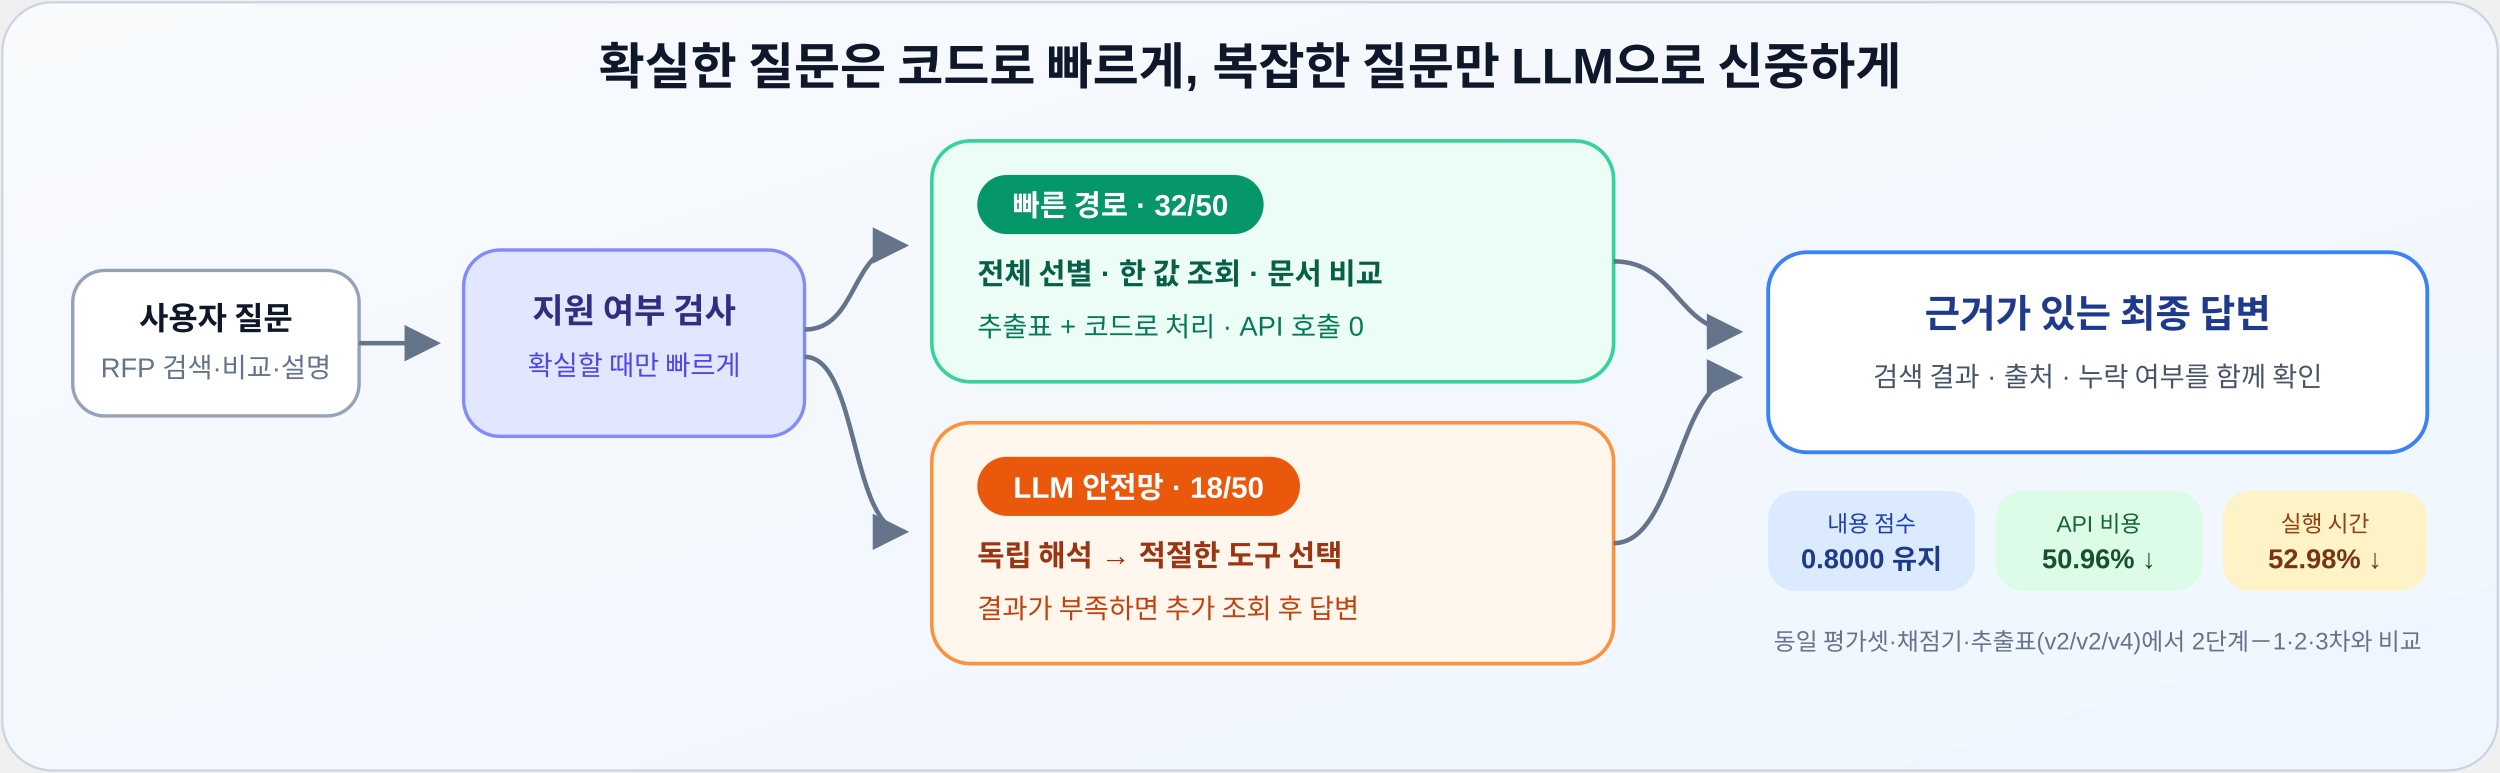
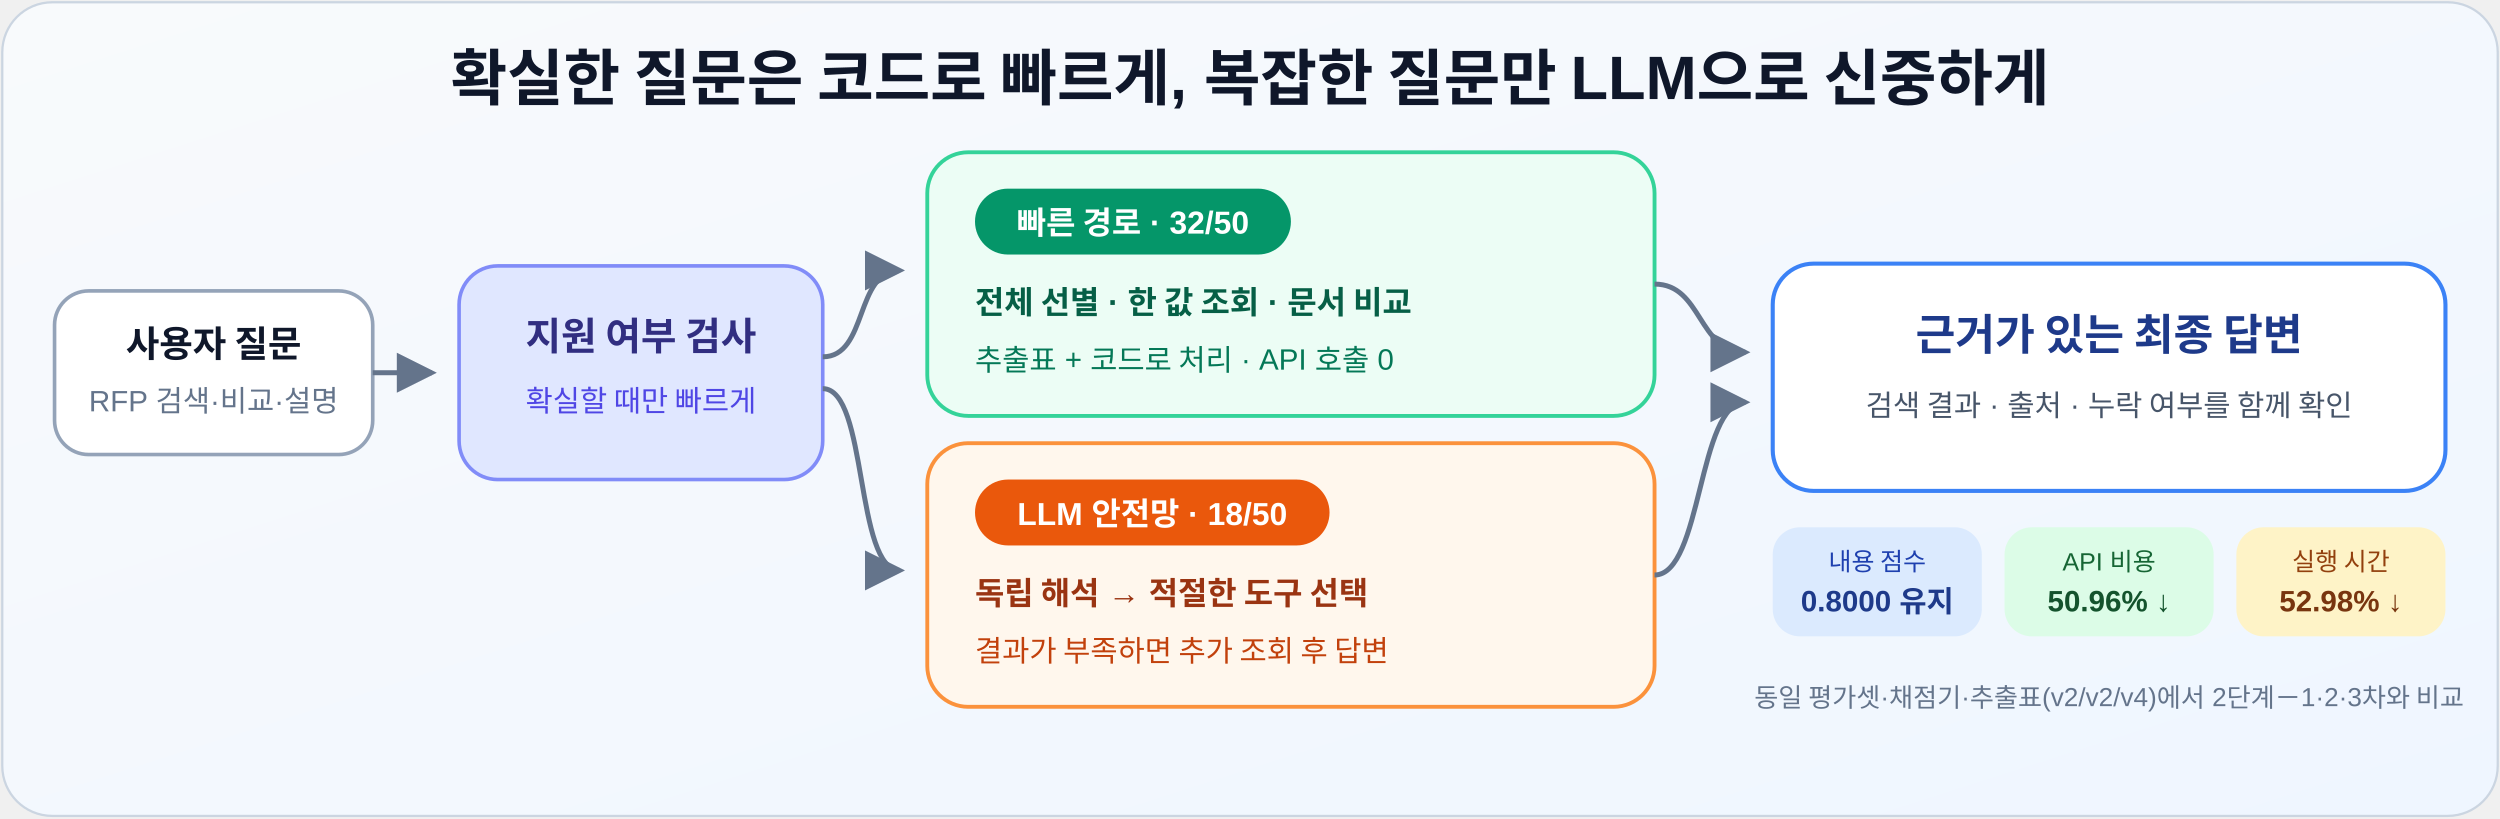
- <svg xmlns="http://www.w3.org/2000/svg" width="1100" height="340" viewBox="0 0 1100 340" role="img" aria-labelledby="title desc">
+ <svg xmlns="http://www.w3.org/2000/svg" width="1100" height="360" viewBox="0 0 1100 360" role="img" aria-labelledby="title desc">
  <defs>
    <marker id="arrow" markerWidth="8" markerHeight="8" refX="7" refY="4" orient="auto">
      <path d="M0,0 L8,4 L0,8 Z" fill="#64748B" />
    </marker>
    <linearGradient id="bg" x1="0" y1="0" x2="1" y2="1">
      <stop offset="0" stop-color="#F8FAFC" />
      <stop offset="1" stop-color="#EFF6FF" />
    </linearGradient>
  </defs>
-   <rect x="1" y="1" width="1098" height="338" rx="22" fill="url(#bg)" stroke="#CBD5E1" />
-   <text x="550" y="37" text-anchor="middle" font-family="Pretendard, Noto Sans KR, Arial, sans-serif" font-size="22" font-weight="700" fill="#0F172A">
+   <rect x="1" y="1" width="1098" height="358" rx="22" fill="url(#bg)" stroke="#CBD5E1" />
+   <text x="550" y="44" text-anchor="middle" font-family="Pretendard, Noto Sans KR, Arial, sans-serif" font-size="27" font-weight="700" fill="#0F172A">
    확실한 질문은 코드로 빠르게, 복잡한 질문만 LLM으로 신중하게
  </text>
-   <rect x="32" y="119" width="126" height="64" rx="14" fill="#FFFFFF" stroke="#94A3B8" stroke-width="1.5" />
-   <text x="95" y="145" text-anchor="middle" font-family="Pretendard, Noto Sans KR, Arial, sans-serif" font-size="14" font-weight="700" fill="#0F172A">사용자 질문</text>
-   <text x="95" y="166" text-anchor="middle" font-family="Pretendard, Noto Sans KR, Arial, sans-serif" font-size="12" fill="#64748B">RFP 검색·비교·설명</text>
-   <line x1="158" y1="151" x2="192" y2="151" stroke="#64748B" stroke-width="2" marker-end="url(#arrow)" />
-   <rect x="204" y="110" width="150" height="82" rx="16" fill="#E0E7FF" stroke="#818CF8" stroke-width="1.5" />
-   <text x="279" y="142" text-anchor="middle" font-family="Pretendard, Noto Sans KR, Arial, sans-serif" font-size="15" font-weight="700" fill="#312E81">지원 여부 검사</text>
-   <text x="279" y="165" text-anchor="middle" font-family="Pretendard, Noto Sans KR, Arial, sans-serif" font-size="12" fill="#4F46E5">확실할 때만 빠르게</text>
-   <path d="M354 145 C378 145 374 108 398 108" fill="none" stroke="#64748B" stroke-width="2" marker-end="url(#arrow)" />
-   <path d="M354 157 C378 157 374 234 398 234" fill="none" stroke="#64748B" stroke-width="2" marker-end="url(#arrow)" />
-   <rect x="410" y="62" width="300" height="106" rx="17" fill="#ECFDF5" stroke="#34D399" stroke-width="1.6" />
-   <rect x="430" y="77" width="126" height="26" rx="13" fill="#059669" />
-   <text x="493" y="95" text-anchor="middle" font-family="Pretendard, Noto Sans KR, Arial, sans-serif" font-size="13" font-weight="700" fill="#FFFFFF">빠른 경로 · 32/50</text>
-   <text x="430" y="125" font-family="Pretendard, Noto Sans KR, Arial, sans-serif" font-size="13" font-weight="600" fill="#065F46">전체 선별 · 한 값 조회 · 문서 비교</text>
-   <text x="430" y="148" font-family="Pretendard, Noto Sans KR, Arial, sans-serif" font-size="12" fill="#047857">추출표 + 코드로 처리 · API 호출 0</text>
-   <rect x="410" y="186" width="300" height="106" rx="17" fill="#FFF7ED" stroke="#FB923C" stroke-width="1.6" />
-   <rect x="430" y="201" width="142" height="26" rx="13" fill="#EA580C" />
-   <text x="501" y="219" text-anchor="middle" font-family="Pretendard, Noto Sans KR, Arial, sans-serif" font-size="13" font-weight="700" fill="#FFFFFF">LLM 안전망 · 18/50</text>
-   <text x="430" y="249" font-family="Pretendard, Noto Sans KR, Arial, sans-serif" font-size="13" font-weight="600" fill="#9A3412">독립 해석 → 적절한 도구 선택</text>
-   <text x="430" y="272" font-family="Pretendard, Noto Sans KR, Arial, sans-serif" font-size="12" fill="#C2410C">결과가 부족하면 추가 조회 후 답변</text>
-   <path d="M710 115 C738 115 738 146 765 146" fill="none" stroke="#64748B" stroke-width="2" marker-end="url(#arrow)" />
-   <path d="M710 239 C738 239 738 166 765 166" fill="none" stroke="#64748B" stroke-width="2" marker-end="url(#arrow)" />
-   <rect x="778" y="111" width="290" height="88" rx="17" fill="#FFFFFF" stroke="#3B82F6" stroke-width="1.7" />
-   <text x="923" y="144" text-anchor="middle" font-family="Pretendard, Noto Sans KR, Arial, sans-serif" font-size="17" font-weight="700" fill="#1E3A8A">근거가 있는 최종 답변</text>
-   <text x="923" y="170" text-anchor="middle" font-family="Pretendard, Noto Sans KR, Arial, sans-serif" font-size="12" fill="#475569">검색 결과 · 출처 · 누락 여부를 함께 확인</text>
-   <rect x="778" y="216" width="91" height="44" rx="12" fill="#DBEAFE" />
-   <rect x="878" y="216" width="91" height="44" rx="12" fill="#DCFCE7" />
-   <rect x="978" y="216" width="90" height="44" rx="12" fill="#FEF3C7" />
-   <text x="823.5" y="234" text-anchor="middle" font-family="Pretendard, Noto Sans KR, Arial, sans-serif" font-size="10" fill="#1E40AF">내용 점수</text>
-   <text x="823.5" y="250" text-anchor="middle" font-family="Pretendard, Noto Sans KR, Arial, sans-serif" font-size="12" font-weight="700" fill="#1E3A8A">0.8000 유지</text>
-   <text x="923.5" y="234" text-anchor="middle" font-family="Pretendard, Noto Sans KR, Arial, sans-serif" font-size="10" fill="#166534">API 비용</text>
-   <text x="923.5" y="250" text-anchor="middle" font-family="Pretendard, Noto Sans KR, Arial, sans-serif" font-size="12" font-weight="700" fill="#14532D">50.96% ↓</text>
-   <text x="1023" y="234" text-anchor="middle" font-family="Pretendard, Noto Sans KR, Arial, sans-serif" font-size="10" fill="#92400E">실행 시간</text>
-   <text x="1023" y="250" text-anchor="middle" font-family="Pretendard, Noto Sans KR, Arial, sans-serif" font-size="12" font-weight="700" fill="#78350F">52.98% ↓</text>
-   <text x="923" y="286" text-anchor="middle" font-family="Pretendard, Noto Sans KR, Arial, sans-serif" font-size="10.5" fill="#64748B">
+   <rect x="24" y="128" width="140" height="72" rx="15" fill="#FFFFFF" stroke="#94A3B8" stroke-width="1.6" />
+   <text x="94" y="157" text-anchor="middle" font-family="Pretendard, Noto Sans KR, Arial, sans-serif" font-size="16" font-weight="700" fill="#0F172A">사용자 질문</text>
+   <text x="94" y="181" text-anchor="middle" font-family="Pretendard, Noto Sans KR, Arial, sans-serif" font-size="13" fill="#64748B">RFP 검색·비교·설명</text>
+   <line x1="164" y1="164" x2="190" y2="164" stroke="#64748B" stroke-width="2.2" marker-end="url(#arrow)" />
+   <rect x="202" y="117" width="160" height="94" rx="17" fill="#E0E7FF" stroke="#818CF8" stroke-width="1.6" />
+   <text x="282" y="154" text-anchor="middle" font-family="Pretendard, Noto Sans KR, Arial, sans-serif" font-size="17" font-weight="700" fill="#312E81">지원 여부 검사</text>
+   <text x="282" y="181" text-anchor="middle" font-family="Pretendard, Noto Sans KR, Arial, sans-serif" font-size="13" fill="#4F46E5">확실할 때만 빠르게</text>
+   <path d="M362 157 C382 157 376 119 396 119" fill="none" stroke="#64748B" stroke-width="2.2" marker-end="url(#arrow)" />
+   <path d="M362 171 C382 171 376 251 396 251" fill="none" stroke="#64748B" stroke-width="2.2" marker-end="url(#arrow)" />
+   <rect x="408" y="67" width="320" height="116" rx="18" fill="#ECFDF5" stroke="#34D399" stroke-width="1.7" />
+   <rect x="429" y="83" width="139" height="29" rx="14.5" fill="#059669" />
+   <text x="498.5" y="103" text-anchor="middle" font-family="Pretendard, Noto Sans KR, Arial, sans-serif" font-size="14" font-weight="700" fill="#FFFFFF">빠른 경로 · 32/50</text>
+   <text x="429" y="138" font-family="Pretendard, Noto Sans KR, Arial, sans-serif" font-size="14" font-weight="600" fill="#065F46">전체 선별 · 한 값 조회 · 문서 비교</text>
+   <text x="429" y="163" font-family="Pretendard, Noto Sans KR, Arial, sans-serif" font-size="13" fill="#047857">추출표 + 코드로 처리 · API 호출 0</text>
+   <rect x="408" y="195" width="320" height="116" rx="18" fill="#FFF7ED" stroke="#FB923C" stroke-width="1.7" />
+   <rect x="429" y="211" width="156" height="29" rx="14.5" fill="#EA580C" />
+   <text x="507" y="231" text-anchor="middle" font-family="Pretendard, Noto Sans KR, Arial, sans-serif" font-size="14" font-weight="700" fill="#FFFFFF">LLM 안전망 · 18/50</text>
+   <text x="429" y="266" font-family="Pretendard, Noto Sans KR, Arial, sans-serif" font-size="14" font-weight="600" fill="#9A3412">독립 해석 → 적절한 도구 선택</text>
+   <text x="429" y="291" font-family="Pretendard, Noto Sans KR, Arial, sans-serif" font-size="13" fill="#C2410C">결과가 부족하면 추가 조회 후 답변</text>
+   <path d="M728 125 C749 125 747 155 768 155" fill="none" stroke="#64748B" stroke-width="2.2" marker-end="url(#arrow)" />
+   <path d="M728 253 C749 253 747 177 768 177" fill="none" stroke="#64748B" stroke-width="2.2" marker-end="url(#arrow)" />
+   <rect x="780" y="116" width="296" height="100" rx="18" fill="#FFFFFF" stroke="#3B82F6" stroke-width="1.8" />
+   <text x="928" y="154" text-anchor="middle" font-family="Pretendard, Noto Sans KR, Arial, sans-serif" font-size="19" font-weight="700" fill="#1E3A8A">근거가 있는 최종 답변</text>
+   <text x="928" y="183" text-anchor="middle" font-family="Pretendard, Noto Sans KR, Arial, sans-serif" font-size="13" fill="#475569">검색 결과 · 출처 · 누락 여부를 함께 확인</text>
+   <rect x="780" y="232" width="92" height="48" rx="12" fill="#DBEAFE" />
+   <rect x="882" y="232" width="92" height="48" rx="12" fill="#DCFCE7" />
+   <rect x="984" y="232" width="92" height="48" rx="12" fill="#FEF3C7" />
+   <text x="826" y="251" text-anchor="middle" font-family="Pretendard, Noto Sans KR, Arial, sans-serif" font-size="11" fill="#1E40AF">내용 점수</text>
+   <text x="826" y="269" text-anchor="middle" font-family="Pretendard, Noto Sans KR, Arial, sans-serif" font-size="13" font-weight="700" fill="#1E3A8A">0.8000 유지</text>
+   <text x="928" y="251" text-anchor="middle" font-family="Pretendard, Noto Sans KR, Arial, sans-serif" font-size="11" fill="#166534">API 비용</text>
+   <text x="928" y="269" text-anchor="middle" font-family="Pretendard, Noto Sans KR, Arial, sans-serif" font-size="13" font-weight="700" fill="#14532D">50.96% ↓</text>
+   <text x="1030" y="251" text-anchor="middle" font-family="Pretendard, Noto Sans KR, Arial, sans-serif" font-size="11" fill="#92400E">실행 시간</text>
+   <text x="1030" y="269" text-anchor="middle" font-family="Pretendard, Noto Sans KR, Arial, sans-serif" font-size="13" font-weight="700" fill="#78350F">52.98% ↓</text>
+   <text x="928" y="311" text-anchor="middle" font-family="Pretendard, Noto Sans KR, Arial, sans-serif" font-size="11.5" fill="#64748B">
    동일 평가셋·채점기·추출표(v2/v2/v4)에서 2단계－1·2·3차와 비교
  </text>
</svg>
